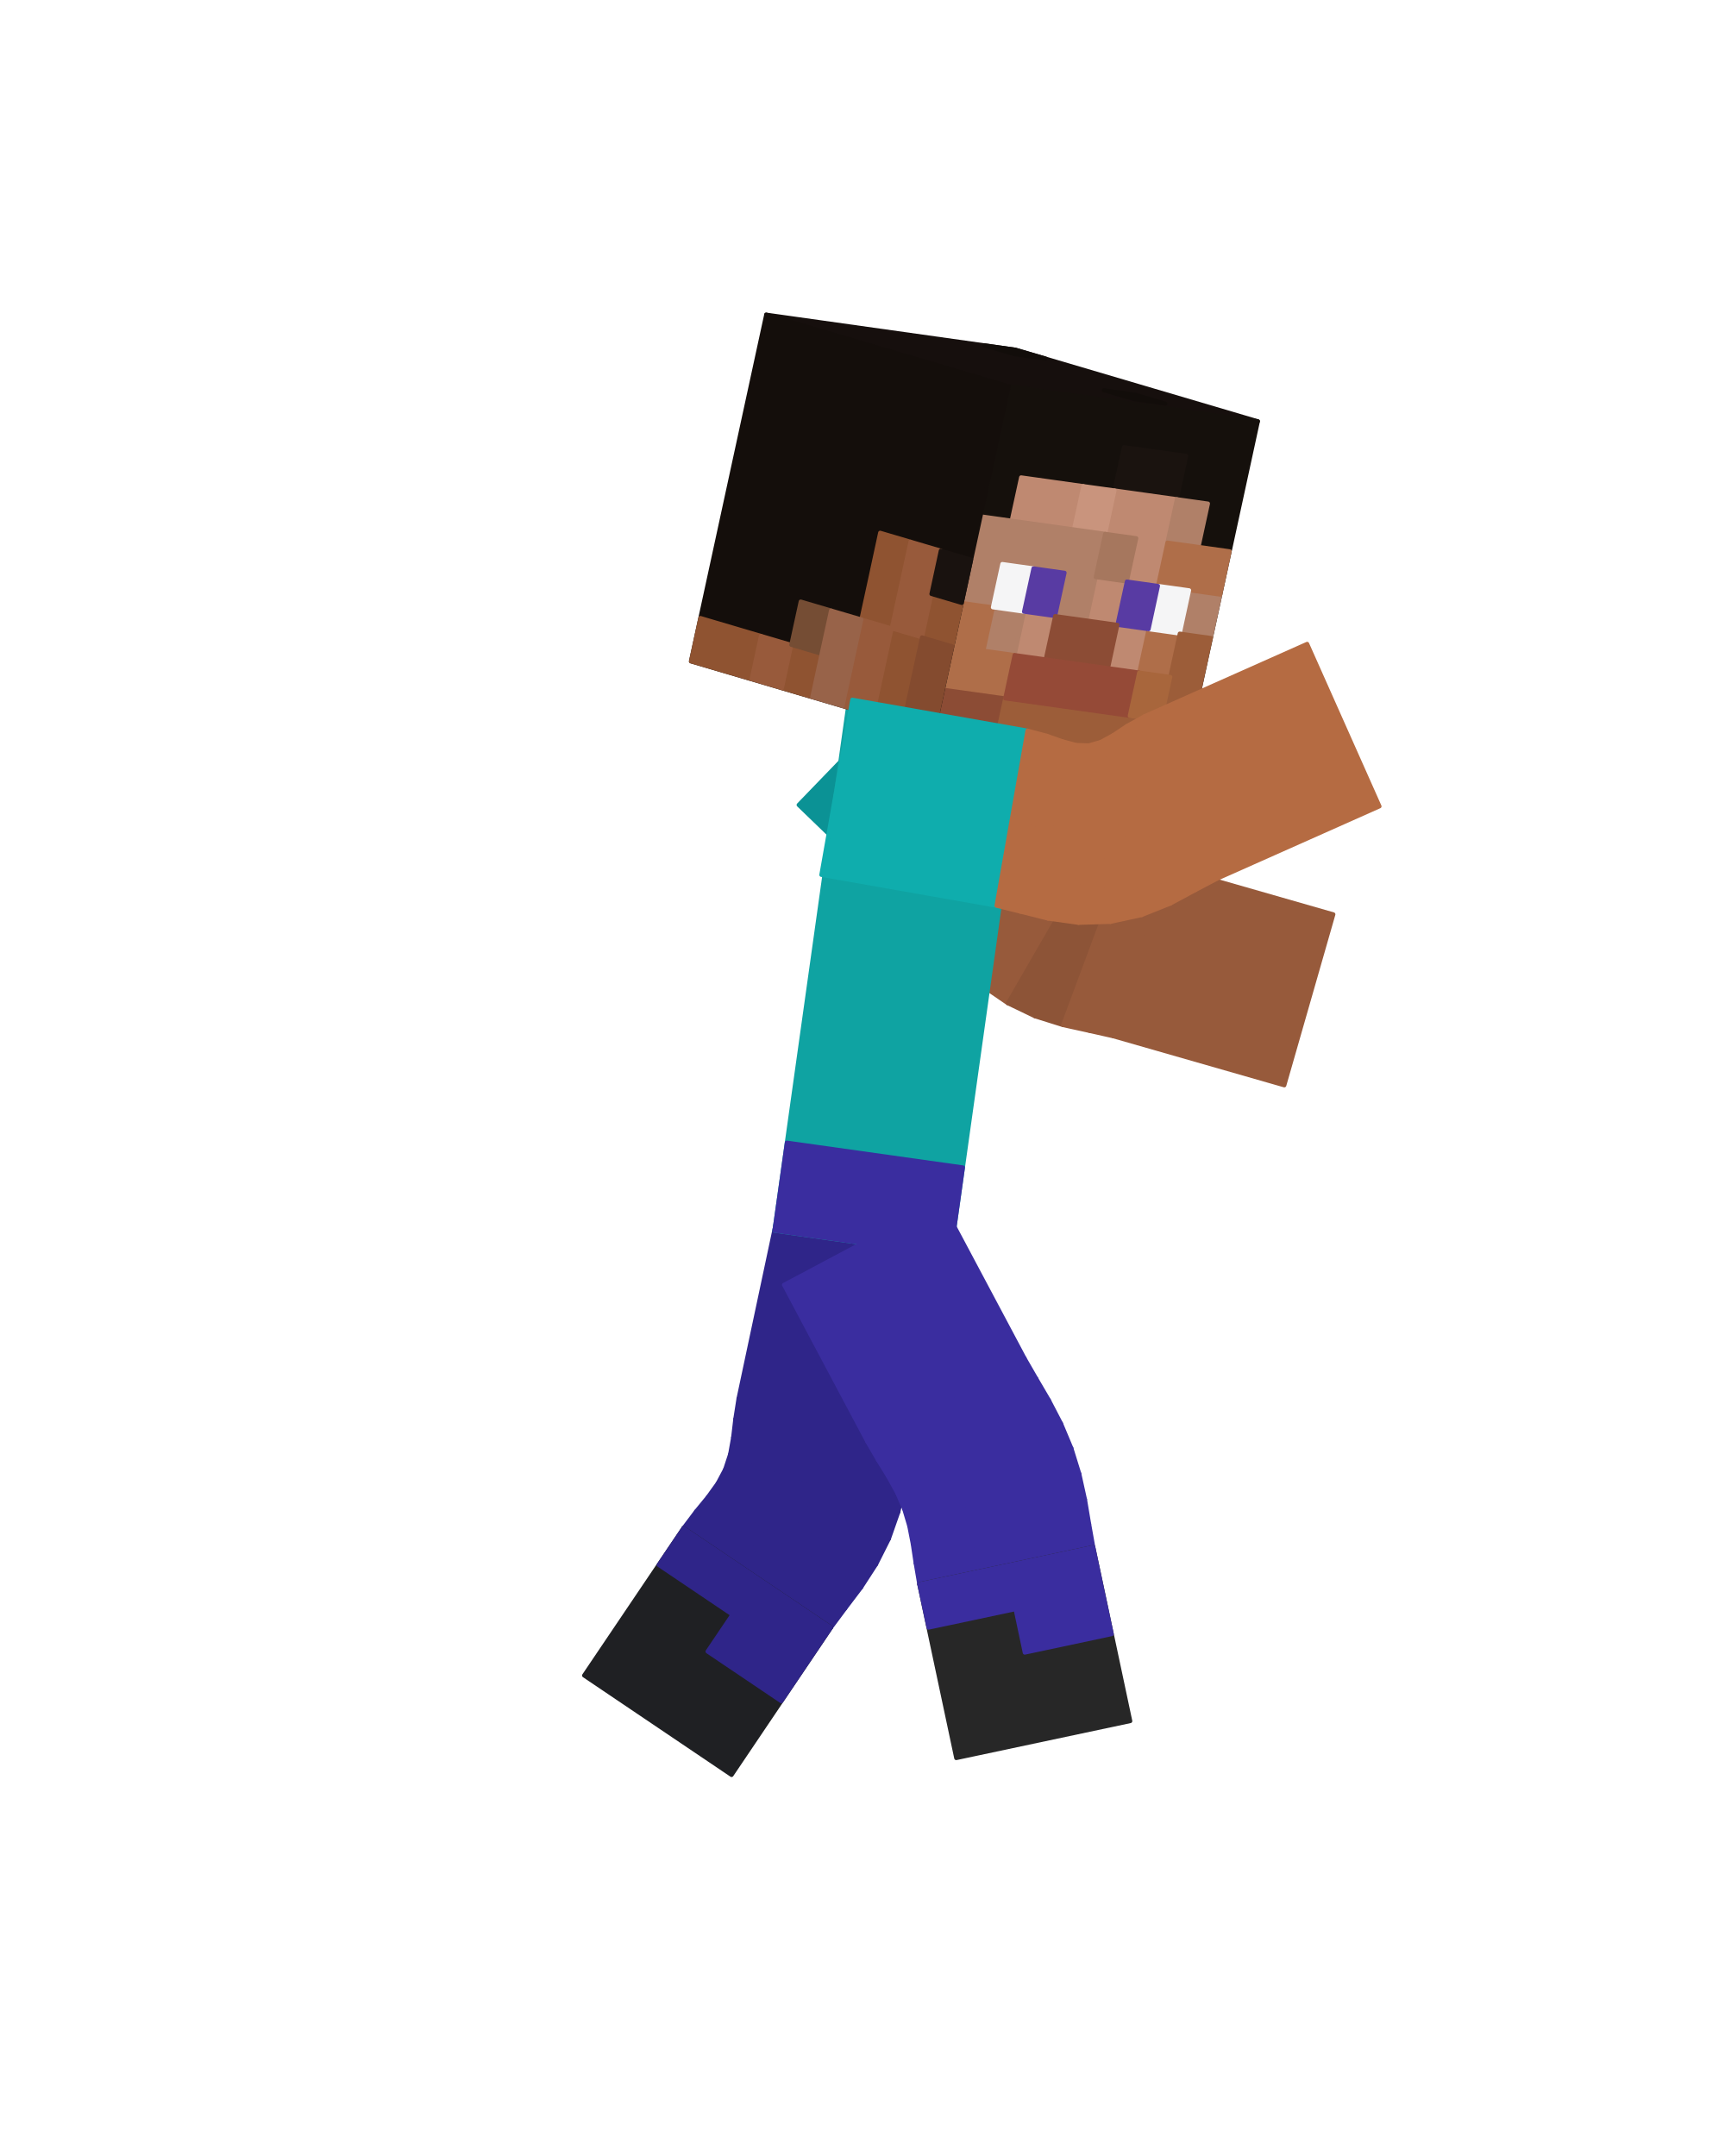
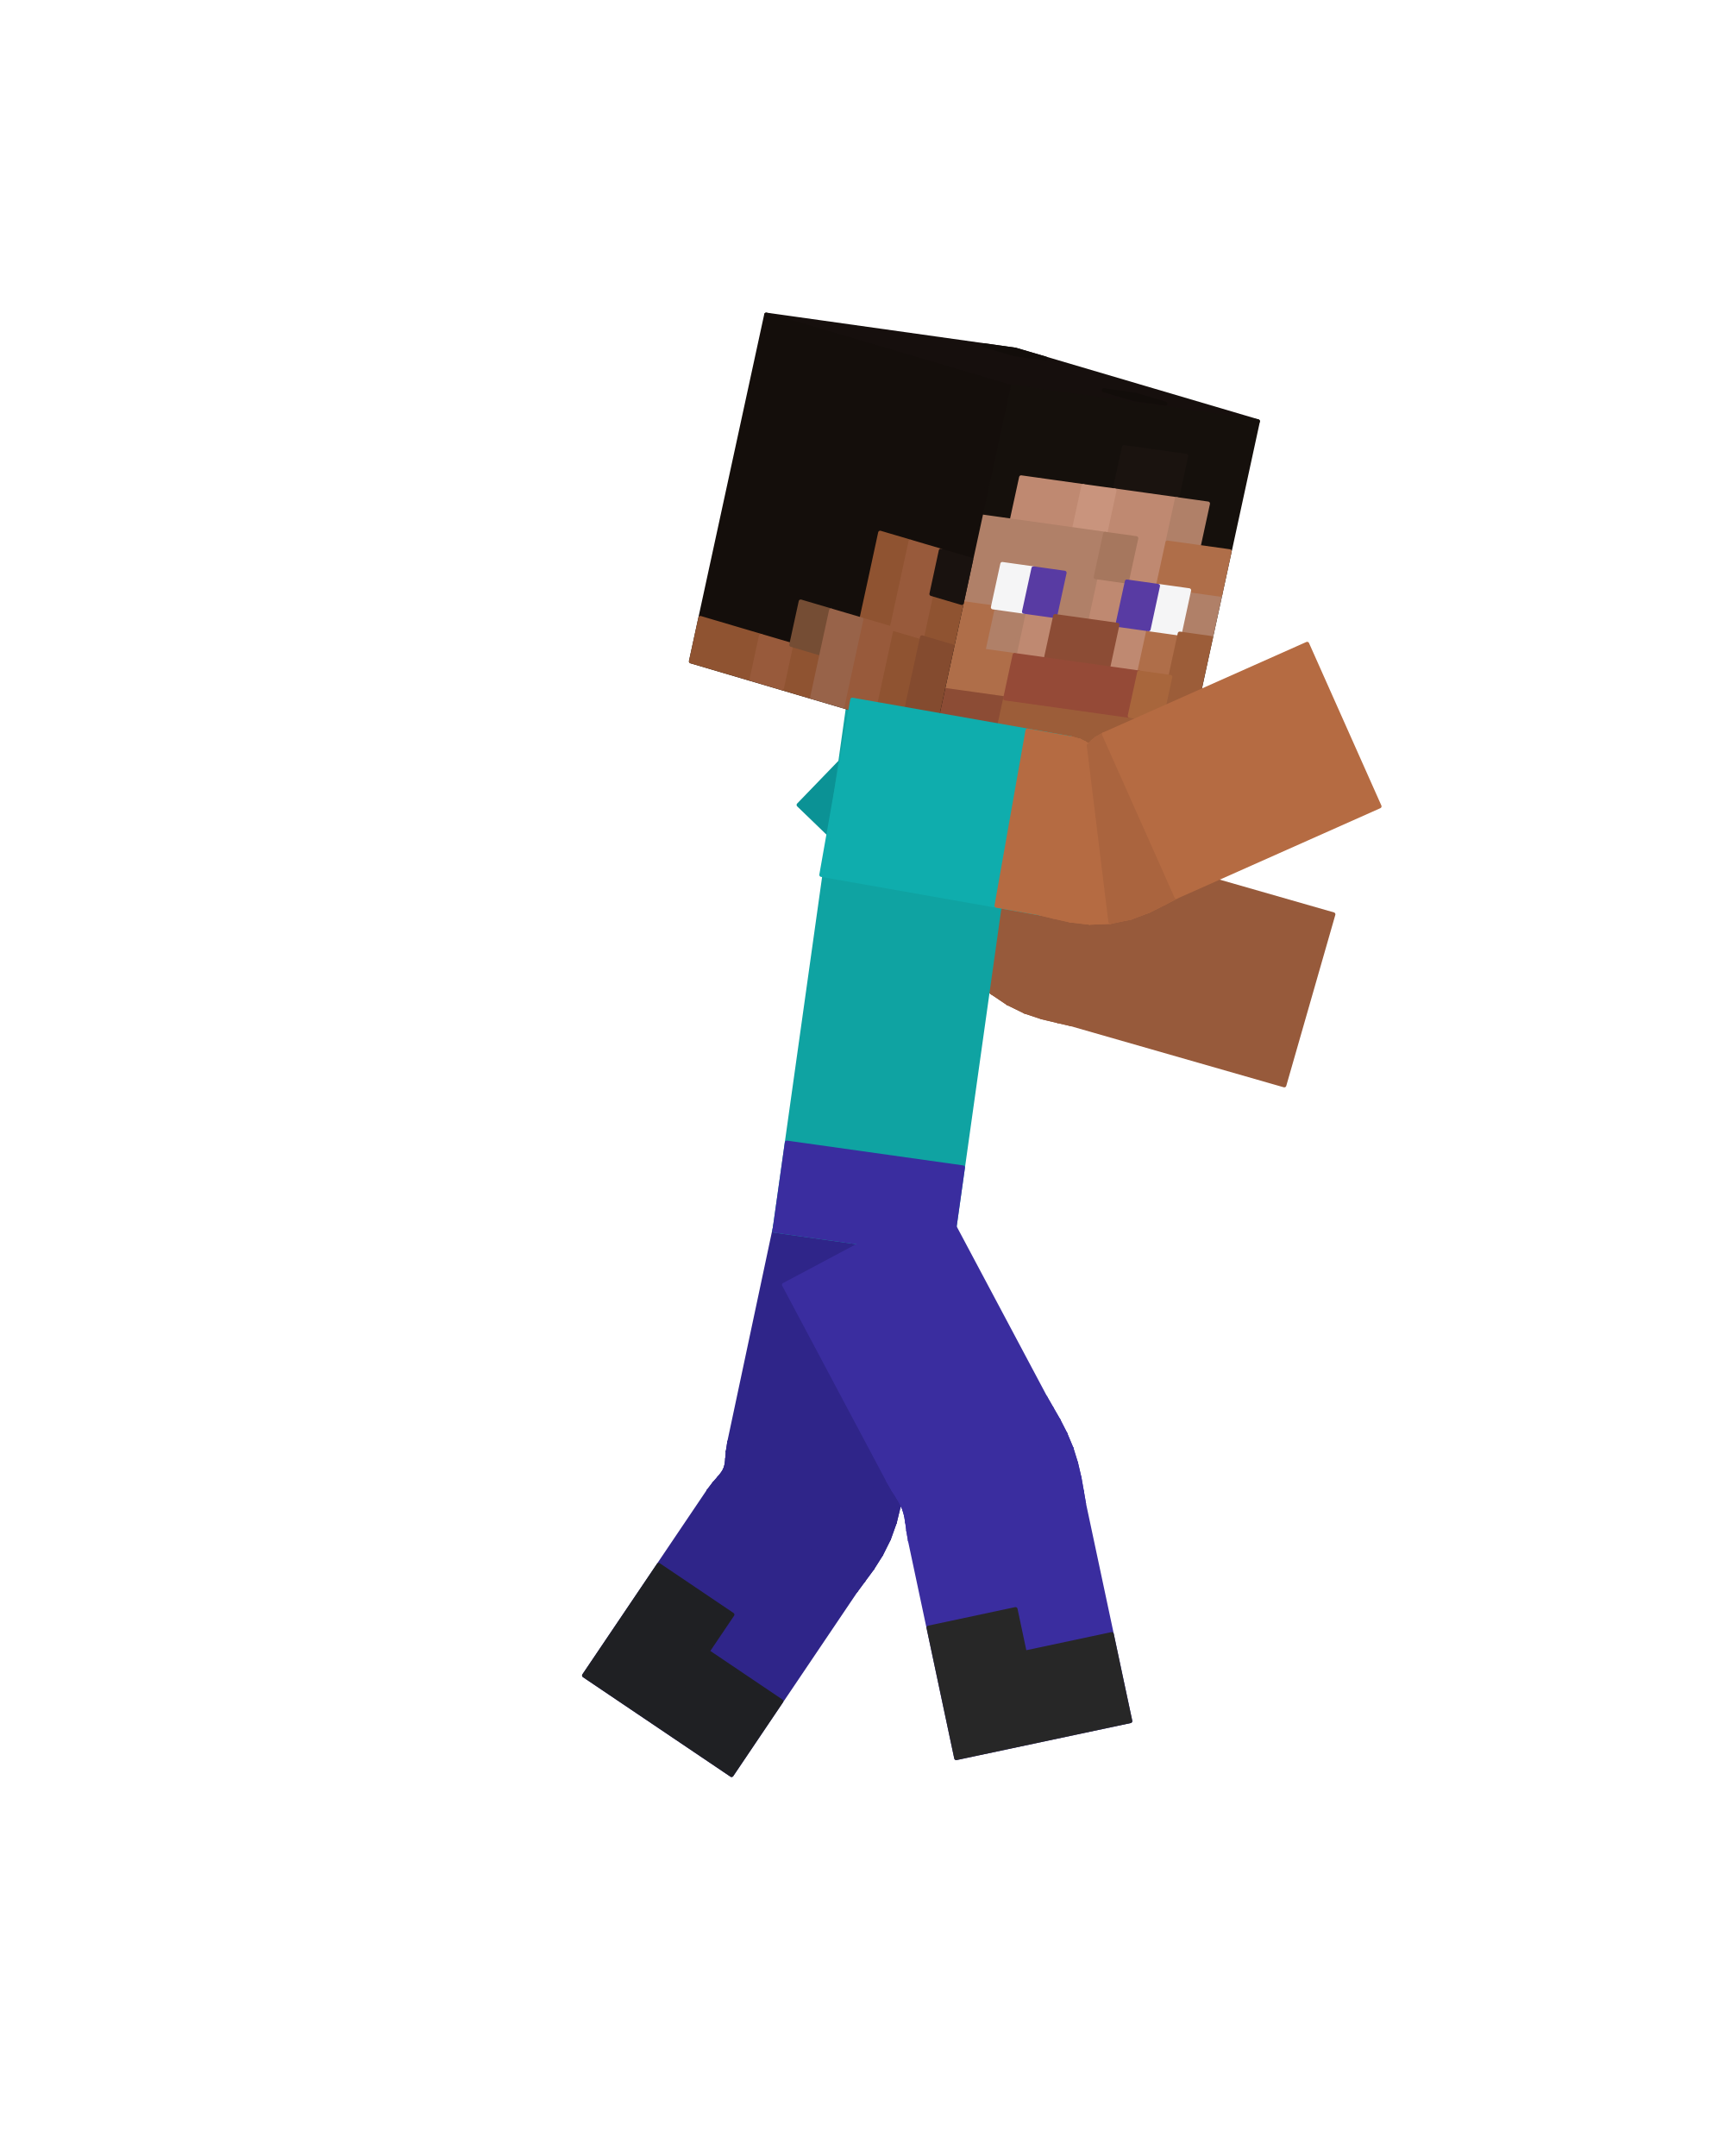
<svg xmlns="http://www.w3.org/2000/svg" viewBox="0 0 256 320" width="256" height="320" role="img" aria-labelledby="jump-fall-title">
  <g id="steve">
    <g id="arm-left" aria-label="Left upper arm">
      <g class="face" data-face="nx">
-         <path fill="#0b9295" stroke="#0b9295" stroke-width=".6" stroke-linejoin="round" d="M118.52 119.47L136.86 100.48L155.85 118.82L137.51 137.81Z" />
+         <path fill="#0b9295" stroke="#0b9295" stroke-width=".6" stroke-linejoin="round" d="M118.52 119.47L136.86 100.48L160.6 123.4L142.26 142.39Z" />
+         <path fill="#975a3b" stroke="#975a3b" stroke-width=".6" stroke-linejoin="round" d="M137.51 137.81L155.85 118.82L160.6 123.4L142.26 142.39Z" />
      </g>
    </g>
    <g id="elbow-left" aria-label="Left elbow">
      <g class="face" data-face="px">
-         <path fill="#975a3b" stroke="#975a3b" stroke-width=".6" stroke-linejoin="round" d="M155.85 118.82L137.51 137.81L139.94 140.44L157.88 121.07Z" />
-       </g>
-       <g class="face" data-face="px">
-         <path fill="#975a3b" stroke="#975a3b" stroke-width=".6" stroke-linejoin="round" d="M157.88 121.07L139.94 140.44L142.67 143.44L159.51 123.1Z" />
-       </g>
-       <g class="face" data-face="px">
-         <path fill="#975a3b" stroke="#975a3b" stroke-width=".6" stroke-linejoin="round" d="M159.51 123.1L142.67 143.44L145.88 146.38L161.08 124.79Z" />
-       </g>
-       <g class="face" data-face="px">
-         <path fill="#975a3b" stroke="#975a3b" stroke-width=".6" stroke-linejoin="round" d="M161.08 124.79L145.88 146.38L149.58 148.91L162.78 126.05Z" />
-       </g>
-       <g class="face" data-face="px">
-         <path fill="#8d5437" stroke="#8d5437" stroke-width=".6" stroke-linejoin="round" d="M162.78 126.05L149.58 148.91L153.62 150.85L164.72 126.89Z" />
-       </g>
-       <g class="face" data-face="px">
-         <path fill="#8d5437" stroke="#8d5437" stroke-width=".6" stroke-linejoin="round" d="M164.72 126.89L153.62 150.85L157.77 152.15L166.96 127.41Z" />
-       </g>
-       <g class="face" data-face="px">
-         <path fill="#975a3b" stroke="#975a3b" stroke-width=".6" stroke-linejoin="round" d="M166.96 127.41L157.77 152.15L161.73 153.02L169.54 127.8Z" />
-       </g>
-       <g class="face" data-face="px">
-         <path fill="#975a3b" stroke="#975a3b" stroke-width=".6" stroke-linejoin="round" d="M169.54 127.8L161.73 153.02L165.23 153.81L172.5 128.43Z" />
+         <path fill="#975a3b" stroke="#975a3b" stroke-width=".6" stroke-linejoin="round" d="M160.6 123.4L142.26 142.39L143.58 143.8L161.51 124.43Z" />
+       </g>
+       <g class="face" data-face="px">
+         <path fill="#975a3b" stroke="#975a3b" stroke-width=".6" stroke-linejoin="round" d="M161.51 124.43L143.58 143.8L145.22 145.54L162.05 125.21Z" />
+       </g>
+       <g class="face" data-face="px">
+         <path fill="#975a3b" stroke="#975a3b" stroke-width=".6" stroke-linejoin="round" d="M162.05 125.21L145.22 145.54L147.23 147.33L162.42 125.74Z" />
+       </g>
+       <g class="face" data-face="px">
+         <path fill="#975a3b" stroke="#975a3b" stroke-width=".6" stroke-linejoin="round" d="M162.42 125.74L147.23 147.33L149.58 148.91L162.78 126.05Z" />
+       </g>
+       <g class="face" data-face="px">
+         <path fill="#8d5437" stroke="#8d5437" stroke-width=".6" stroke-linejoin="round" d="M162.78 126.05L149.58 148.91L152.12 150.15L163.22 126.2Z" />
+       </g>
+       <g class="face" data-face="px">
+         <path fill="#8d5437" stroke="#8d5437" stroke-width=".6" stroke-linejoin="round" d="M163.22 126.2L152.12 150.15L154.67 151L163.87 126.26Z" />
+       </g>
+       <g class="face" data-face="px">
+         <path fill="#8d5437" stroke="#8d5437" stroke-width=".6" stroke-linejoin="round" d="M163.87 126.26L154.67 151L157 151.55L164.81 126.34Z" />
+       </g>
+       <g class="face" data-face="px">
+         <path fill="#8d5437" stroke="#8d5437" stroke-width=".6" stroke-linejoin="round" d="M164.81 126.34L157 151.55L158.88 151.99L166.16 126.61Z" />
+       </g>
+       <g class="face" data-face="nx">
+         <path fill="#975a3b" stroke="#975a3b" stroke-width=".6" stroke-linejoin="round" d="M142.26 142.39L143.58 143.8L161.51 124.43L160.6 123.4Z" />
+       </g>
+       <g class="face" data-face="nx">
+         <path fill="#975a3b" stroke="#975a3b" stroke-width=".6" stroke-linejoin="round" d="M143.58 143.8L145.22 145.54L162.05 125.21L161.51 124.43Z" />
+       </g>
+       <g class="face" data-face="nx">
+         <path fill="#975a3b" stroke="#975a3b" stroke-width=".6" stroke-linejoin="round" d="M145.22 145.54L147.23 147.33L162.42 125.74L162.05 125.21Z" />
+       </g>
+       <g class="face" data-face="nx">
+         <path fill="#975a3b" stroke="#975a3b" stroke-width=".6" stroke-linejoin="round" d="M147.23 147.33L149.58 148.91L162.78 126.05L162.42 125.74Z" />
+       </g>
+       <g class="face" data-face="nx">
+         <path fill="#975a3b" stroke="#975a3b" stroke-width=".6" stroke-linejoin="round" d="M149.58 148.91L152.12 150.15L163.22 126.2L162.78 126.05Z" />
+       </g>
+       <g class="face" data-face="nx">
+         <path fill="#975a3b" stroke="#975a3b" stroke-width=".6" stroke-linejoin="round" d="M152.12 150.15L154.67 151L163.87 126.26L163.22 126.2Z" />
+       </g>
+       <g class="face" data-face="nx">
+         <path fill="#975a3b" stroke="#975a3b" stroke-width=".6" stroke-linejoin="round" d="M154.67 151L157 151.55L164.81 126.34L163.87 126.26Z" />
+       </g>
+       <g class="face" data-face="nx">
+         <path fill="#975a3b" stroke="#975a3b" stroke-width=".6" stroke-linejoin="round" d="M157 151.55L158.88 151.99L166.16 126.61L164.81 126.34Z" />
      </g>
    </g>
    <g id="forearm-left" aria-label="Left forearm">
      <g class="face" data-face="nx">
-         <path fill="#975a3b" stroke="#975a3b" stroke-width=".6" stroke-linejoin="round" d="M165.23 153.81L172.5 128.43L197.88 135.71L190.6 161.09Z" />
+         <path fill="#975a3b" stroke="#975a3b" stroke-width=".6" stroke-linejoin="round" d="M158.88 151.99L166.16 126.61L197.88 135.71L190.6 161.09Z" />
      </g>
    </g>
    <g id="leg-left" aria-label="Left thigh">
      <g class="face" data-face="nx">
-         <path fill="#2f2589" stroke="#2f2589" stroke-width=".6" stroke-linejoin="round" d="M115.09 181.76L140.91 187.24L135.42 213.07L109.6 207.58Z" />
+         <path fill="#2f2589" stroke="#2f2589" stroke-width=".6" stroke-linejoin="round" d="M115.09 181.76L140.91 187.24L134.05 219.52L108.23 214.03Z" />
      </g>
    </g>
    <g id="knee-left" aria-label="Left knee">
      <g class="face" data-face="px">
-         <path fill="#2f2589" stroke="#2f2589" stroke-width=".6" stroke-linejoin="round" d="M135.42 213.07L109.6 207.58L109.12 210.63L134.85 216.54Z" />
-       </g>
-       <g class="face" data-face="px">
-         <path fill="#2f2589" stroke="#2f2589" stroke-width=".6" stroke-linejoin="round" d="M134.85 216.54L109.12 210.63L108.8 213.36L134.25 220.39Z" />
-       </g>
-       <g class="face" data-face="px">
-         <path fill="#2f2589" stroke="#2f2589" stroke-width=".6" stroke-linejoin="round" d="M134.25 220.39L108.8 213.36L108.36 215.82L133.32 224.4Z" />
-       </g>
-       <g class="face" data-face="px">
-         <path fill="#2f2589" stroke="#2f2589" stroke-width=".6" stroke-linejoin="round" d="M133.32 224.4L108.36 215.82L107.62 218.08L131.92 228.39Z" />
-       </g>
-       <g class="face" data-face="px">
-         <path fill="#2f2589" stroke="#2f2589" stroke-width=".6" stroke-linejoin="round" d="M131.92 228.39L107.62 218.08L106.51 220.17L130.02 232.17Z" />
-       </g>
-       <g class="face" data-face="px">
-         <path fill="#2f2589" stroke="#2f2589" stroke-width=".6" stroke-linejoin="round" d="M130.02 232.17L106.51 220.17L105.04 222.21L127.78 235.63Z" />
-       </g>
-       <g class="face" data-face="px">
-         <path fill="#2f2589" stroke="#2f2589" stroke-width=".6" stroke-linejoin="round" d="M127.78 235.63L105.04 222.21L103.3 224.33L125.43 238.73Z" />
-       </g>
-       <g class="face" data-face="px">
-         <path fill="#2f2589" stroke="#2f2589" stroke-width=".6" stroke-linejoin="round" d="M125.43 238.73L103.3 224.33L101.44 226.8L123.33 241.56Z" />
+         <path fill="#2f2589" stroke="#2f2589" stroke-width=".6" stroke-linejoin="round" d="M134.05 219.52L108.23 214.03L108.01 215.45L133.74 221.37Z" />
+       </g>
+       <g class="face" data-face="px">
+         <path fill="#2f2589" stroke="#2f2589" stroke-width=".6" stroke-linejoin="round" d="M133.74 221.37L108.01 215.45L107.92 216.54L133.37 223.57Z" />
+       </g>
+       <g class="face" data-face="px">
+         <path fill="#2f2589" stroke="#2f2589" stroke-width=".6" stroke-linejoin="round" d="M133.37 223.57L107.92 216.54L107.82 217.39L132.79 225.96Z" />
+       </g>
+       <g class="face" data-face="px">
+         <path fill="#2f2589" stroke="#2f2589" stroke-width=".6" stroke-linejoin="round" d="M132.79 225.96L107.82 217.39L107.62 218.08L131.92 228.39Z" />
+       </g>
+       <g class="face" data-face="px">
+         <path fill="#2f2589" stroke="#2f2589" stroke-width=".6" stroke-linejoin="round" d="M131.92 228.39L107.62 218.08L107.26 218.7L130.77 230.7Z" />
+       </g>
+       <g class="face" data-face="px">
+         <path fill="#2f2589" stroke="#2f2589" stroke-width=".6" stroke-linejoin="round" d="M130.77 230.7L107.26 218.7L106.72 219.36L129.45 232.79Z" />
+       </g>
+       <g class="face" data-face="px">
+         <path fill="#2f2589" stroke="#2f2589" stroke-width=".6" stroke-linejoin="round" d="M129.45 232.79L106.72 219.36L106 220.18L128.13 234.58Z" />
+       </g>
+       <g class="face" data-face="px">
+         <path fill="#2f2589" stroke="#2f2589" stroke-width=".6" stroke-linejoin="round" d="M128.13 234.58L106 220.18L105.13 221.32L127.02 236.09Z" />
+       </g>
+       <g class="face" data-face="nx">
+         <path fill="#2f2589" stroke="#2f2589" stroke-width=".6" stroke-linejoin="round" d="M106 220.18L105.13 221.32L127.02 236.09L128.13 234.58Z" />
+       </g>
+       <g class="face" data-face="nx">
+         <path fill="#2f2589" stroke="#2f2589" stroke-width=".6" stroke-linejoin="round" d="M106.72 219.36L106 220.18L128.13 234.58L129.45 232.79Z" />
+       </g>
+       <g class="face" data-face="nx">
+         <path fill="#2f2589" stroke="#2f2589" stroke-width=".6" stroke-linejoin="round" d="M107.26 218.7L106.72 219.36L129.45 232.79L130.77 230.7Z" />
+       </g>
+       <g class="face" data-face="nx">
+         <path fill="#2f2589" stroke="#2f2589" stroke-width=".6" stroke-linejoin="round" d="M107.62 218.08L107.26 218.7L130.77 230.7L131.92 228.39Z" />
+       </g>
+       <g class="face" data-face="nx">
+         <path fill="#2f2589" stroke="#2f2589" stroke-width=".6" stroke-linejoin="round" d="M107.82 217.39L107.62 218.08L131.92 228.39L132.79 225.96Z" />
+       </g>
+       <g class="face" data-face="nx">
+         <path fill="#2f2589" stroke="#2f2589" stroke-width=".6" stroke-linejoin="round" d="M107.92 216.54L107.82 217.39L132.79 225.96L133.37 223.57Z" />
+       </g>
+       <g class="face" data-face="nx">
+         <path fill="#2f2589" stroke="#2f2589" stroke-width=".6" stroke-linejoin="round" d="M108.01 215.45L107.92 216.54L133.37 223.57L133.74 221.37Z" />
+       </g>
+       <g class="face" data-face="nx">
+         <path fill="#2f2589" stroke="#2f2589" stroke-width=".6" stroke-linejoin="round" d="M108.23 214.03L108.01 215.45L133.74 221.37L134.05 219.52Z" />
      </g>
    </g>
    <g id="shin-left" aria-label="Left shin">
      <g class="face" data-face="nx">
-         <path fill="#1f2023" stroke="#1f2023" stroke-width=".6" stroke-linejoin="round" d="M101.44 226.8L123.33 241.56L108.57 263.45L86.68 248.68Z" />
-         <path fill="#2f2589" stroke="#2f2589" stroke-width=".6" stroke-linejoin="round" d="M101.44 226.8L123.33 241.56L119.64 247.03L97.75 232.27ZM108.69 239.65L119.64 247.03L115.95 252.5L105 245.12Z" />
+         <path fill="#2f2589" stroke="#2f2589" stroke-width=".6" stroke-linejoin="round" d="M105.13 221.32L127.02 236.09L108.57 263.45L86.68 248.68Z" />
+         <path fill="#1f2023" stroke="#1f2023" stroke-width=".6" stroke-linejoin="round" d="M97.75 232.27L108.69 239.65L105 245.12L94.06 237.74ZM94.06 237.74L115.95 252.5L112.26 257.97L90.37 243.21ZM90.37 243.21L112.26 257.97L108.57 263.45L86.68 248.68Z" />
      </g>
    </g>
    <g id="torso" aria-label="Torso">
      <g class="face" data-face="nx">
        <path fill="#0fa3a2" stroke="#0fa3a2" stroke-width=".6" stroke-linejoin="round" d="M125.95 104.23L152.09 107.91L141.07 186.34L114.93 182.66Z" />
        <path fill="#3a2d9f" stroke="#3a2d9f" stroke-width=".6" stroke-linejoin="round" d="M116.77 169.59L142.91 173.27L141.99 179.8L115.85 176.13ZM115.85 176.13L141.99 179.8L141.07 186.34L114.93 182.66Z" />
      </g>
    </g>
    <g id="head" aria-label="Head">
      <g class="face" data-face="top">
        <path fill="#160f0d" stroke="#160f0d" stroke-width=".6" stroke-linejoin="round" d="M113.71 46.7L150.68 51.9L186.68 62.53L149.71 57.33Z" />
        <path fill="#120d0a" stroke="#120d0a" stroke-width=".6" stroke-linejoin="round" d="M146.06 51.25L150.68 51.9L155.18 53.22L150.56 52.58ZM163.82 57.92L168.44 58.57L172.94 59.9L168.32 59.25Z" />
      </g>
      <g class="face" data-face="front">
        <path fill="#15100c" stroke="#15100c" stroke-width=".6" stroke-linejoin="round" d="M149.71 57.33L186.68 62.53L175.51 113.99L138.54 108.79Z" />
        <path fill="#1a130f" stroke="#1a130f" stroke-width=".6" stroke-linejoin="round" d="M166.8 66.36L176.04 67.66L174.65 74.09L165.4 72.79Z" />
        <path fill="#bf8971" stroke="#bf8971" stroke-width=".6" stroke-linejoin="round" d="M151.54 70.85L160.78 72.15L159.38 78.58L150.14 77.28ZM165.4 72.79L174.65 74.09L173.25 80.53L164.01 79.23ZM168.63 79.88L173.25 80.53L171.85 86.96L167.23 86.31ZM162.61 85.66L167.23 86.31L165.83 92.74L161.21 92.09ZM151.97 90.79L156.59 91.44L155.19 97.87L150.57 97.22ZM165.83 92.74L170.46 93.39L169.06 99.82L164.44 99.17Z" />
        <path fill="#c9947d" stroke="#c9947d" stroke-width=".6" stroke-linejoin="round" d="M160.78 72.15L165.4 72.79L164.01 79.23L159.38 78.58Z" />
        <path fill="#b08068" stroke="#b08068" stroke-width=".6" stroke-linejoin="round" d="M174.65 74.09L179.27 74.74L177.87 81.18L173.25 80.53ZM145.52 76.63L164.01 79.23L162.61 85.66L144.12 83.06ZM144.12 83.06L148.75 83.71L147.35 90.14L142.73 89.49ZM157.99 85.01L162.61 85.66L161.21 92.09L156.59 91.44ZM176.47 87.61L181.1 88.26L179.7 94.69L175.08 94.04ZM147.35 90.14L151.97 90.79L150.57 97.22L145.95 96.57Z" />
        <path fill="#a6775e" stroke="#a6775e" stroke-width=".6" stroke-linejoin="round" d="M164.01 79.23L168.63 79.88L167.23 86.31L162.61 85.66Z" />
        <path fill="#af6e49" stroke="#af6e49" stroke-width=".6" stroke-linejoin="round" d="M173.25 80.53L182.49 81.82L181.1 88.26L171.85 86.96ZM142.73 89.49L147.35 90.14L145.95 96.57L141.33 95.93ZM170.46 93.39L175.08 94.04L173.68 100.47L169.06 99.82ZM141.33 95.93L150.57 97.22L149.18 103.66L139.93 102.36Z" />
        <path fill="#f5f5f6" stroke="#f5f5f6" stroke-width=".6" stroke-linejoin="round" d="M148.75 83.71L153.37 84.36L151.97 90.79L147.35 90.14ZM171.85 86.96L176.47 87.61L175.08 94.04L170.46 93.39Z" />
        <path fill="#583ba3" stroke="#583ba3" stroke-width=".6" stroke-linejoin="round" d="M153.37 84.36L157.99 85.01L156.59 91.44L151.97 90.79ZM167.23 86.31L171.85 86.96L170.46 93.39L165.83 92.74Z" />
        <path fill="#8c4c35" stroke="#8c4c35" stroke-width=".6" stroke-linejoin="round" d="M156.59 91.44L165.83 92.74L164.44 99.17L155.19 97.87ZM139.93 102.36L149.18 103.66L147.78 110.09L138.54 108.79Z" />
        <path fill="#9c5d39" stroke="#9c5d39" stroke-width=".6" stroke-linejoin="round" d="M175.08 94.04L179.7 94.69L178.3 101.12L173.68 100.47ZM173.68 100.47L178.3 101.12L176.91 107.55L172.28 106.9ZM149.18 103.66L176.91 107.55L175.51 113.99L147.78 110.09Z" />
        <path fill="#954a37" stroke="#954a37" stroke-width=".6" stroke-linejoin="round" d="M150.57 97.22L169.06 99.82L167.66 106.25L149.18 103.66Z" />
        <path fill="#a8663c" stroke="#a8663c" stroke-width=".6" stroke-linejoin="round" d="M169.06 99.82L173.68 100.47L172.28 106.9L167.66 106.25Z" />
      </g>
      <g class="face" data-face="nx">
        <path fill="#140e0b" stroke="#140e0b" stroke-width=".6" stroke-linejoin="round" d="M113.71 46.7L149.71 57.33L138.54 108.79L102.54 98.16Z" />
        <path fill="#8f5331" stroke="#8f5331" stroke-width=".6" stroke-linejoin="round" d="M130.62 79.07L135.12 80.4L133.73 86.83L129.23 85.51ZM129.23 85.51L133.73 86.83L132.33 93.27L127.83 91.94ZM138.23 88.16L142.73 89.49L141.33 95.93L136.83 94.6ZM132.33 93.27L136.83 94.6L135.43 101.03L130.93 99.7ZM103.93 91.72L112.93 94.38L111.54 100.81L102.54 98.16ZM117.43 95.71L121.93 97.04L120.54 103.47L116.04 102.14ZM130.93 99.7L135.43 101.03L134.04 107.46L129.54 106.13Z" />
        <path fill="#985a3b" stroke="#985a3b" stroke-width=".6" stroke-linejoin="round" d="M135.12 80.4L139.62 81.73L138.23 88.16L133.73 86.83ZM133.73 86.83L138.23 88.16L136.83 94.6L132.33 93.27ZM127.83 91.94L132.33 93.27L130.93 99.7L126.43 98.37ZM112.93 94.38L117.43 95.71L116.04 102.14L111.54 100.81ZM126.43 98.37L130.93 99.7L129.54 106.13L125.04 104.8Z" />
        <path fill="#19120f" stroke="#19120f" stroke-width=".6" stroke-linejoin="round" d="M139.62 81.73L144.12 83.06L142.73 89.49L138.23 88.16Z" />
        <path fill="#754d34" stroke="#754d34" stroke-width=".6" stroke-linejoin="round" d="M118.83 89.28L123.33 90.61L121.93 97.04L117.43 95.71Z" />
        <path fill="#986349" stroke="#986349" stroke-width=".6" stroke-linejoin="round" d="M123.33 90.61L127.83 91.94L126.43 98.37L121.93 97.04ZM121.93 97.04L126.43 98.37L125.04 104.8L120.54 103.47Z" />
        <path fill="#844b2f" stroke="#844b2f" stroke-width=".6" stroke-linejoin="round" d="M136.83 94.6L141.33 95.93L139.93 102.36L135.43 101.03ZM135.43 101.03L139.93 102.36L138.54 108.79L134.04 107.46Z" />
      </g>
    </g>
    <g id="leg-right" aria-label="Right thigh">
      <g class="face" data-face="nx">
-         <path fill="#3a2d9f" stroke="#3a2d9f" stroke-width=".6" stroke-linejoin="round" d="M116.35 190.7L139.65 178.3L152.05 201.61L128.74 214.01Z" />
+         <path fill="#3a2d9f" stroke="#3a2d9f" stroke-width=".6" stroke-linejoin="round" d="M116.35 190.7L139.65 178.3L155.15 207.44L131.84 219.83Z" />
      </g>
    </g>
    <g id="knee-right" aria-label="Right knee">
      <g class="face" data-face="px">
-         <path fill="#3a2d9f" stroke="#3a2d9f" stroke-width=".6" stroke-linejoin="round" d="M152.05 201.61L128.74 214.01L130.32 216.73L153.78 204.61Z" />
-       </g>
-       <g class="face" data-face="px">
-         <path fill="#3a2d9f" stroke="#3a2d9f" stroke-width=".6" stroke-linejoin="round" d="M153.78 204.61L130.32 216.73L131.84 219.19L155.66 207.82Z" />
-       </g>
-       <g class="face" data-face="px">
-         <path fill="#3a2d9f" stroke="#3a2d9f" stroke-width=".6" stroke-linejoin="round" d="M155.66 207.82L131.84 219.19L133.15 221.57L157.46 211.28Z" />
-       </g>
-       <g class="face" data-face="px">
-         <path fill="#3a2d9f" stroke="#3a2d9f" stroke-width=".6" stroke-linejoin="round" d="M157.46 211.28L133.15 221.57L134.19 223.98L159 214.95Z" />
-       </g>
-       <g class="face" data-face="px">
-         <path fill="#3a2d9f" stroke="#3a2d9f" stroke-width=".6" stroke-linejoin="round" d="M159 214.95L134.19 223.98L134.94 226.49L160.18 218.75Z" />
-       </g>
-       <g class="face" data-face="px">
-         <path fill="#3a2d9f" stroke="#3a2d9f" stroke-width=".6" stroke-linejoin="round" d="M160.18 218.75L134.94 226.49L135.46 229.16L161.02 222.55Z" />
-       </g>
-       <g class="face" data-face="px">
-         <path fill="#3a2d9f" stroke="#3a2d9f" stroke-width=".6" stroke-linejoin="round" d="M161.02 222.55L135.46 229.16L135.89 232.02L161.64 226.22Z" />
-       </g>
-       <g class="face" data-face="px">
-         <path fill="#3a2d9f" stroke="#3a2d9f" stroke-width=".6" stroke-linejoin="round" d="M161.64 226.22L135.89 232.02L136.42 235.12L162.25 229.63Z" />
+         <path fill="#3a2d9f" stroke="#3a2d9f" stroke-width=".6" stroke-linejoin="round" d="M155.15 207.44L131.84 219.83L132.59 221.12L156.05 209.01Z" />
+       </g>
+       <g class="face" data-face="px">
+         <path fill="#3a2d9f" stroke="#3a2d9f" stroke-width=".6" stroke-linejoin="round" d="M156.05 209.01L132.59 221.12L133.26 222.17L157.08 210.8Z" />
+       </g>
+       <g class="face" data-face="px">
+         <path fill="#3a2d9f" stroke="#3a2d9f" stroke-width=".6" stroke-linejoin="round" d="M157.08 210.8L133.26 222.17L133.79 223.09L158.1 212.8Z" />
+       </g>
+       <g class="face" data-face="px">
+         <path fill="#3a2d9f" stroke="#3a2d9f" stroke-width=".6" stroke-linejoin="round" d="M158.1 212.8L133.79 223.09L134.19 223.98L159 214.95Z" />
+       </g>
+       <g class="face" data-face="px">
+         <path fill="#3a2d9f" stroke="#3a2d9f" stroke-width=".6" stroke-linejoin="round" d="M159 214.95L134.19 223.98L134.46 224.92L159.69 217.17Z" />
+       </g>
+       <g class="face" data-face="px">
+         <path fill="#3a2d9f" stroke="#3a2d9f" stroke-width=".6" stroke-linejoin="round" d="M159.69 217.17L134.46 224.92L134.64 225.96L160.2 219.35Z" />
+       </g>
+       <g class="face" data-face="px">
+         <path fill="#3a2d9f" stroke="#3a2d9f" stroke-width=".6" stroke-linejoin="round" d="M160.2 219.35L134.64 225.96L134.8 227.19L160.56 221.39Z" />
+       </g>
+       <g class="face" data-face="px">
+         <path fill="#3a2d9f" stroke="#3a2d9f" stroke-width=".6" stroke-linejoin="round" d="M160.56 221.39L134.8 227.19L135.05 228.66L160.87 223.18Z" />
+       </g>
+       <g class="face" data-face="nx">
+         <path fill="#3a2d9f" stroke="#3a2d9f" stroke-width=".6" stroke-linejoin="round" d="M131.84 219.83L132.59 221.12L156.05 209.01L155.15 207.44Z" />
+       </g>
+       <g class="face" data-face="nx">
+         <path fill="#3a2d9f" stroke="#3a2d9f" stroke-width=".6" stroke-linejoin="round" d="M132.59 221.12L133.26 222.17L157.08 210.8L156.05 209.01Z" />
+       </g>
+       <g class="face" data-face="nx">
+         <path fill="#3a2d9f" stroke="#3a2d9f" stroke-width=".6" stroke-linejoin="round" d="M133.26 222.17L133.79 223.09L158.1 212.8L157.08 210.8Z" />
+       </g>
+       <g class="face" data-face="nx">
+         <path fill="#3a2d9f" stroke="#3a2d9f" stroke-width=".6" stroke-linejoin="round" d="M133.79 223.09L134.19 223.98L159 214.95L158.1 212.8Z" />
+       </g>
+       <g class="face" data-face="nx">
+         <path fill="#3a2d9f" stroke="#3a2d9f" stroke-width=".6" stroke-linejoin="round" d="M134.19 223.98L134.46 224.92L159.69 217.17L159 214.95Z" />
+       </g>
+       <g class="face" data-face="nx">
+         <path fill="#3a2d9f" stroke="#3a2d9f" stroke-width=".6" stroke-linejoin="round" d="M134.46 224.92L134.64 225.96L160.2 219.35L159.69 217.17Z" />
+       </g>
+       <g class="face" data-face="nx">
+         <path fill="#3a2d9f" stroke="#3a2d9f" stroke-width=".6" stroke-linejoin="round" d="M134.64 225.96L134.8 227.19L160.56 221.39L160.2 219.35Z" />
+       </g>
+       <g class="face" data-face="nx">
+         <path fill="#3a2d9f" stroke="#3a2d9f" stroke-width=".6" stroke-linejoin="round" d="M134.8 227.19L135.05 228.66L160.87 223.18L160.56 221.39Z" />
      </g>
    </g>
    <g id="shin-right" aria-label="Right shin">
      <g class="face" data-face="nx">
-         <path fill="#272727" stroke="#272727" stroke-width=".6" stroke-linejoin="round" d="M136.42 235.12L162.25 229.63L167.74 255.45L141.91 260.94Z" />
-         <path fill="#3a2d9f" stroke="#3a2d9f" stroke-width=".6" stroke-linejoin="round" d="M136.42 235.12L162.25 229.63L163.62 236.09L137.8 241.58ZM150.71 238.83L163.62 236.09L164.99 242.54L152.08 245.29Z" />
+         <path fill="#3a2d9f" stroke="#3a2d9f" stroke-width=".6" stroke-linejoin="round" d="M135.05 228.66L160.87 223.18L167.74 255.45L141.91 260.94Z" />
+         <path fill="#272727" stroke="#272727" stroke-width=".6" stroke-linejoin="round" d="M137.8 241.58L150.71 238.83L152.08 245.29L139.17 248.03ZM139.17 248.03L164.99 242.54L166.36 249L140.54 254.49ZM140.54 254.49L166.36 249L167.74 255.45L141.91 260.94Z" />
      </g>
    </g>
    <g id="arm-right" aria-label="Right upper arm">
      <g class="face" data-face="nx">
-         <path fill="#0fadad" stroke="#0fadad" stroke-width=".6" stroke-linejoin="round" d="M121.89 129.85L126.48 103.85L152.48 108.44L147.89 134.43Z" />
+         <path fill="#0fadad" stroke="#0fadad" stroke-width=".6" stroke-linejoin="round" d="M121.89 129.85L126.48 103.85L158.98 109.58L154.39 135.58Z" />
+         <path fill="#b56b42" stroke="#b56b42" stroke-width=".6" stroke-linejoin="round" d="M147.89 134.43L152.48 108.44L158.98 109.58L154.39 135.58Z" />
      </g>
    </g>
    <g id="elbow-right" aria-label="Right elbow">
      <g class="face" data-face="px">
-         <path fill="#b56b42" stroke="#b56b42" stroke-width=".6" stroke-linejoin="round" d="M152.48 108.44L147.89 134.43L151.43 135.31L155.35 109.2Z" />
-       </g>
-       <g class="face" data-face="px">
-         <path fill="#b56b42" stroke="#b56b42" stroke-width=".6" stroke-linejoin="round" d="M155.35 109.2L151.43 135.31L155.53 136.34L157.69 110.03Z" />
-       </g>
-       <g class="face" data-face="px">
-         <path fill="#b56b42" stroke="#b56b42" stroke-width=".6" stroke-linejoin="round" d="M157.69 110.03L155.53 136.34L160.06 136.97L159.71 110.57Z" />
-       </g>
-       <g class="face" data-face="px">
-         <path fill="#b56b42" stroke="#b56b42" stroke-width=".6" stroke-linejoin="round" d="M159.71 110.57L160.06 136.97L164.79 136.83L161.58 110.63Z" />
-       </g>
-       <g class="face" data-face="px">
-         <path fill="#b56b42" stroke="#b56b42" stroke-width=".6" stroke-linejoin="round" d="M161.58 110.63L164.79 136.83L169.42 135.82L163.37 110.12Z" />
-       </g>
-       <g class="face" data-face="px">
-         <path fill="#b56b42" stroke="#b56b42" stroke-width=".6" stroke-linejoin="round" d="M163.37 110.12L169.42 135.82L173.67 134.12L165.21 109.11Z" />
-       </g>
-       <g class="face" data-face="px">
-         <path fill="#b56b42" stroke="#b56b42" stroke-width=".6" stroke-linejoin="round" d="M165.21 109.11L173.67 134.12L177.39 132.12L167.27 107.74Z" />
-       </g>
-       <g class="face" data-face="px">
-         <path fill="#b56b42" stroke="#b56b42" stroke-width=".6" stroke-linejoin="round" d="M167.27 107.74L177.39 132.12L180.61 130.42L169.87 106.3Z" />
+         <path fill="#b56b42" stroke="#b56b42" stroke-width=".6" stroke-linejoin="round" d="M158.98 109.58L154.39 135.58L156.33 136.05L160.25 109.94Z" />
+       </g>
+       <g class="face" data-face="px">
+         <path fill="#b56b42" stroke="#b56b42" stroke-width=".6" stroke-linejoin="round" d="M160.25 109.94L156.33 136.05L158.82 136.61L160.97 110.3Z" />
+       </g>
+       <g class="face" data-face="px">
+         <path fill="#b56b42" stroke="#b56b42" stroke-width=".6" stroke-linejoin="round" d="M160.97 110.3L158.82 136.61L161.71 136.95L161.36 110.55Z" />
+       </g>
+       <g class="face" data-face="px">
+         <path fill="#b56b42" stroke="#b56b42" stroke-width=".6" stroke-linejoin="round" d="M161.36 110.55L161.71 136.95L164.79 136.83L161.58 110.63Z" />
+       </g>
+       <g class="face" data-face="px">
+         <path fill="#b56b42" stroke="#b56b42" stroke-width=".6" stroke-linejoin="round" d="M161.58 110.63L164.79 136.83L167.81 136.2L161.77 110.5Z" />
+       </g>
+       <g class="face" data-face="px">
+         <path fill="#b56b42" stroke="#b56b42" stroke-width=".6" stroke-linejoin="round" d="M161.77 110.5L167.81 136.2L170.54 135.17L162.08 110.17Z" />
+       </g>
+       <g class="face" data-face="px">
+         <path fill="#b56b42" stroke="#b56b42" stroke-width=".6" stroke-linejoin="round" d="M162.08 110.17L170.54 135.17L172.82 134.02L162.7 109.64Z" />
+       </g>
+       <g class="face" data-face="px">
+         <path fill="#b56b42" stroke="#b56b42" stroke-width=".6" stroke-linejoin="round" d="M162.7 109.64L172.82 134.02L174.58 133.1L163.84 108.98Z" />
+       </g>
+       <g class="face" data-face="nx">
+         <path fill="#b56b42" stroke="#b56b42" stroke-width=".6" stroke-linejoin="round" d="M154.39 135.58L156.33 136.05L160.25 109.94L158.98 109.58Z" />
+       </g>
+       <g class="face" data-face="nx">
+         <path fill="#b56b42" stroke="#b56b42" stroke-width=".6" stroke-linejoin="round" d="M156.33 136.05L158.82 136.61L160.97 110.3L160.25 109.94Z" />
+       </g>
+       <g class="face" data-face="nx">
+         <path fill="#b56b42" stroke="#b56b42" stroke-width=".6" stroke-linejoin="round" d="M158.82 136.61L161.71 136.95L161.36 110.55L160.97 110.3Z" />
+       </g>
+       <g class="face" data-face="nx">
+         <path fill="#b56b42" stroke="#b56b42" stroke-width=".6" stroke-linejoin="round" d="M161.71 136.95L164.79 136.83L161.58 110.63L161.36 110.55Z" />
+       </g>
+       <g class="face" data-face="nx">
+         <path fill="#aa643e" stroke="#aa643e" stroke-width=".6" stroke-linejoin="round" d="M164.79 136.83L167.81 136.2L161.77 110.5L161.58 110.63Z" />
+       </g>
+       <g class="face" data-face="nx">
+         <path fill="#aa643e" stroke="#aa643e" stroke-width=".6" stroke-linejoin="round" d="M167.81 136.2L170.54 135.17L162.08 110.17L161.77 110.5Z" />
+       </g>
+       <g class="face" data-face="nx">
+         <path fill="#aa643e" stroke="#aa643e" stroke-width=".6" stroke-linejoin="round" d="M170.54 135.17L172.82 134.02L162.7 109.64L162.08 110.17Z" />
+       </g>
+       <g class="face" data-face="nx">
+         <path fill="#aa643e" stroke="#aa643e" stroke-width=".6" stroke-linejoin="round" d="M172.82 134.02L174.58 133.1L163.84 108.98L162.7 109.64Z" />
      </g>
    </g>
    <g id="forearm-right" aria-label="Right forearm">
      <g class="face" data-face="nx">
-         <path fill="#b56b42" stroke="#b56b42" stroke-width=".6" stroke-linejoin="round" d="M180.61 130.42L169.87 106.3L193.99 95.56L204.73 119.68Z" />
+         <path fill="#b56b42" stroke="#b56b42" stroke-width=".6" stroke-linejoin="round" d="M174.58 133.1L163.84 108.98L193.99 95.56L204.73 119.68Z" />
      </g>
    </g>
  </g>
</svg>
